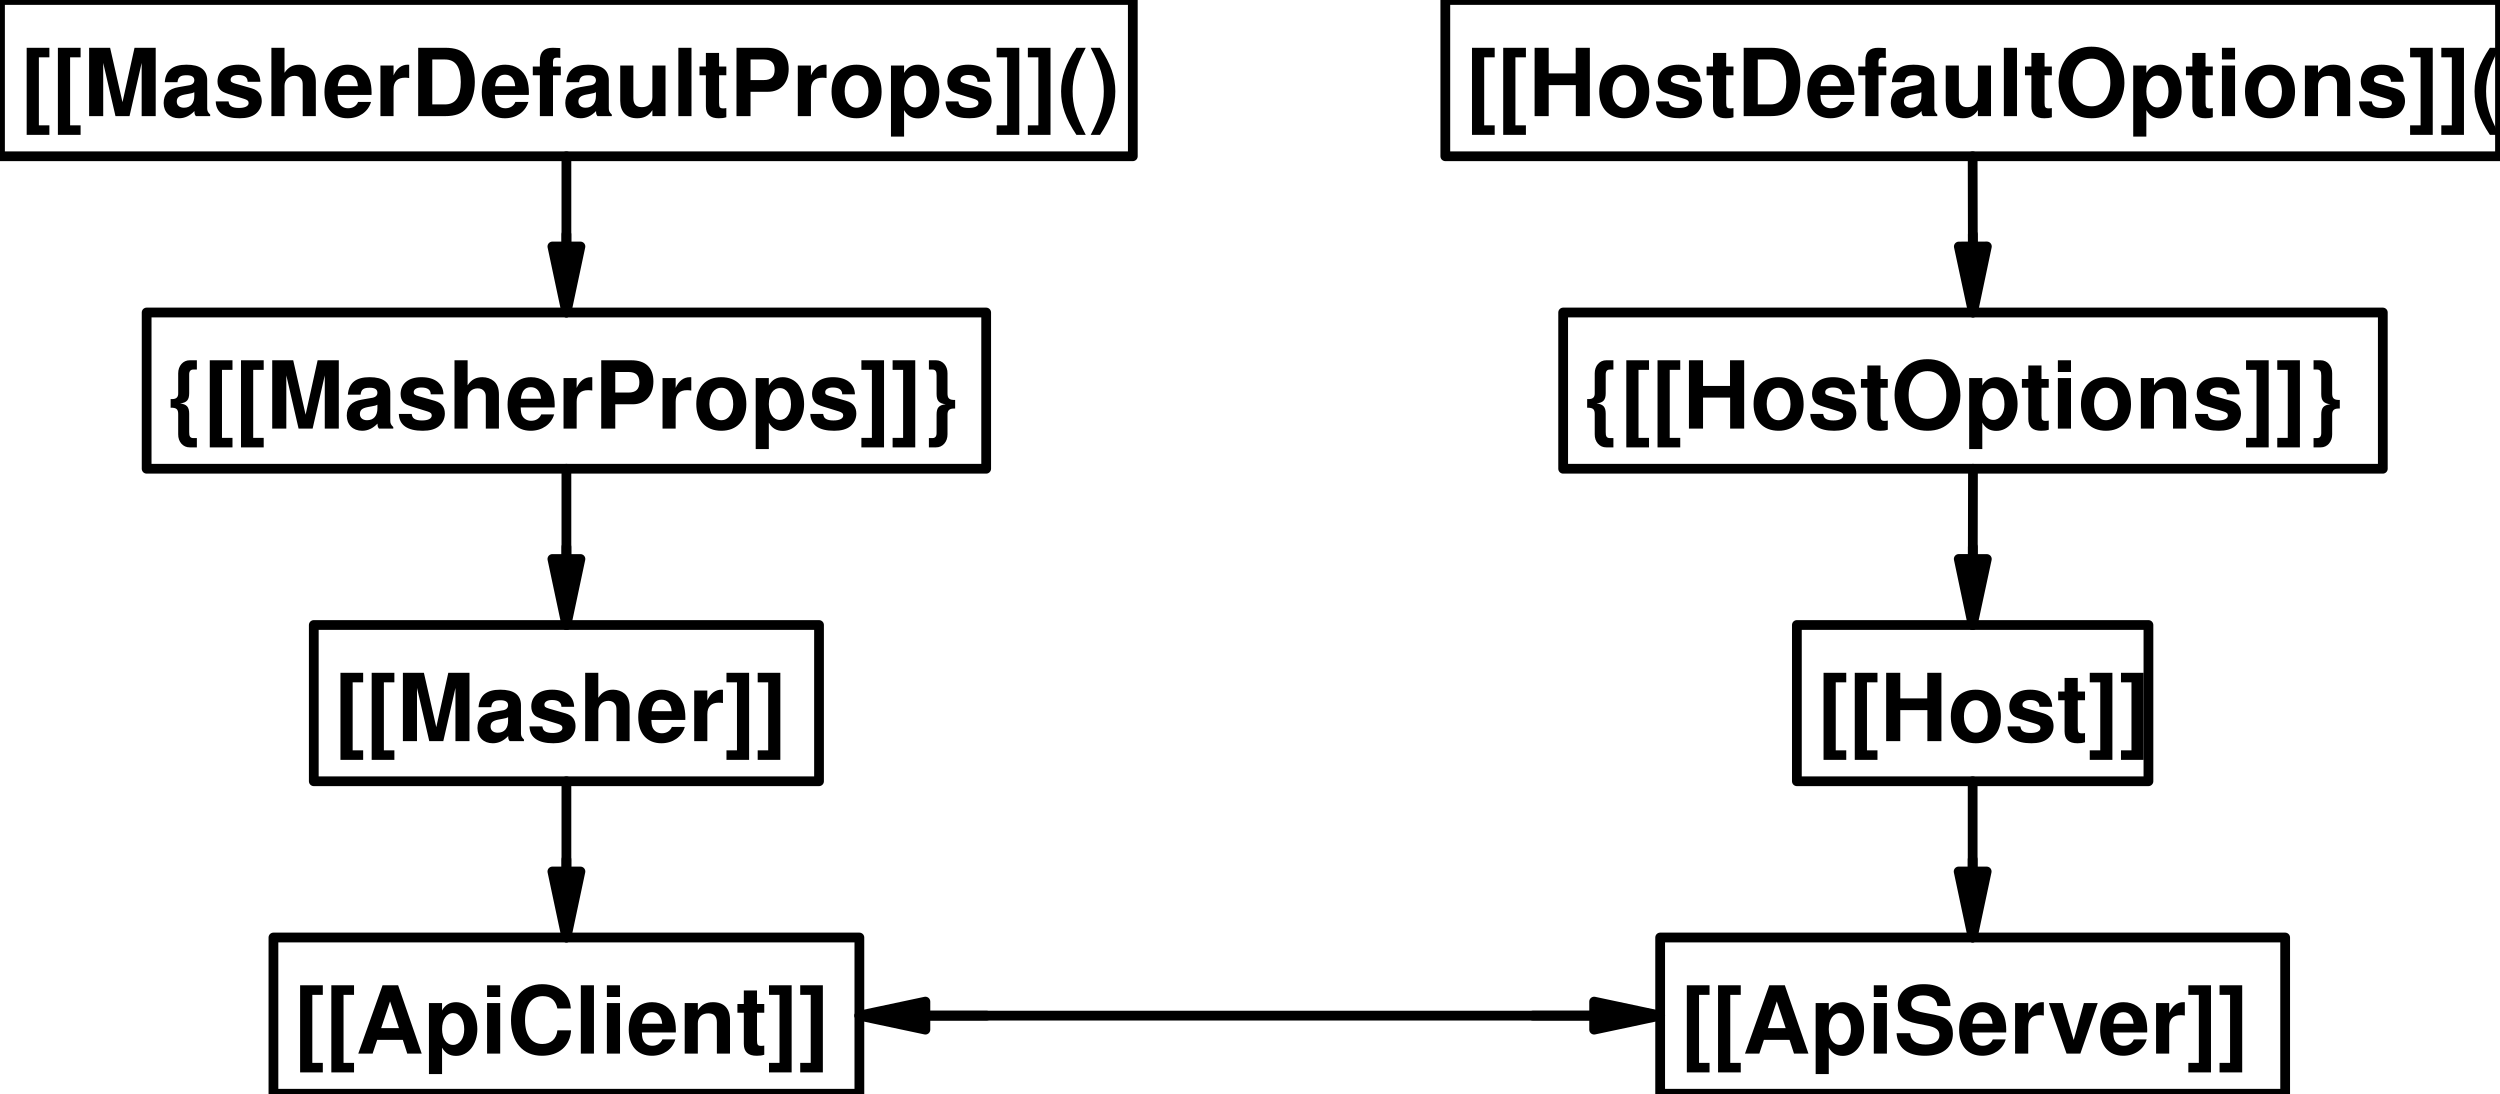
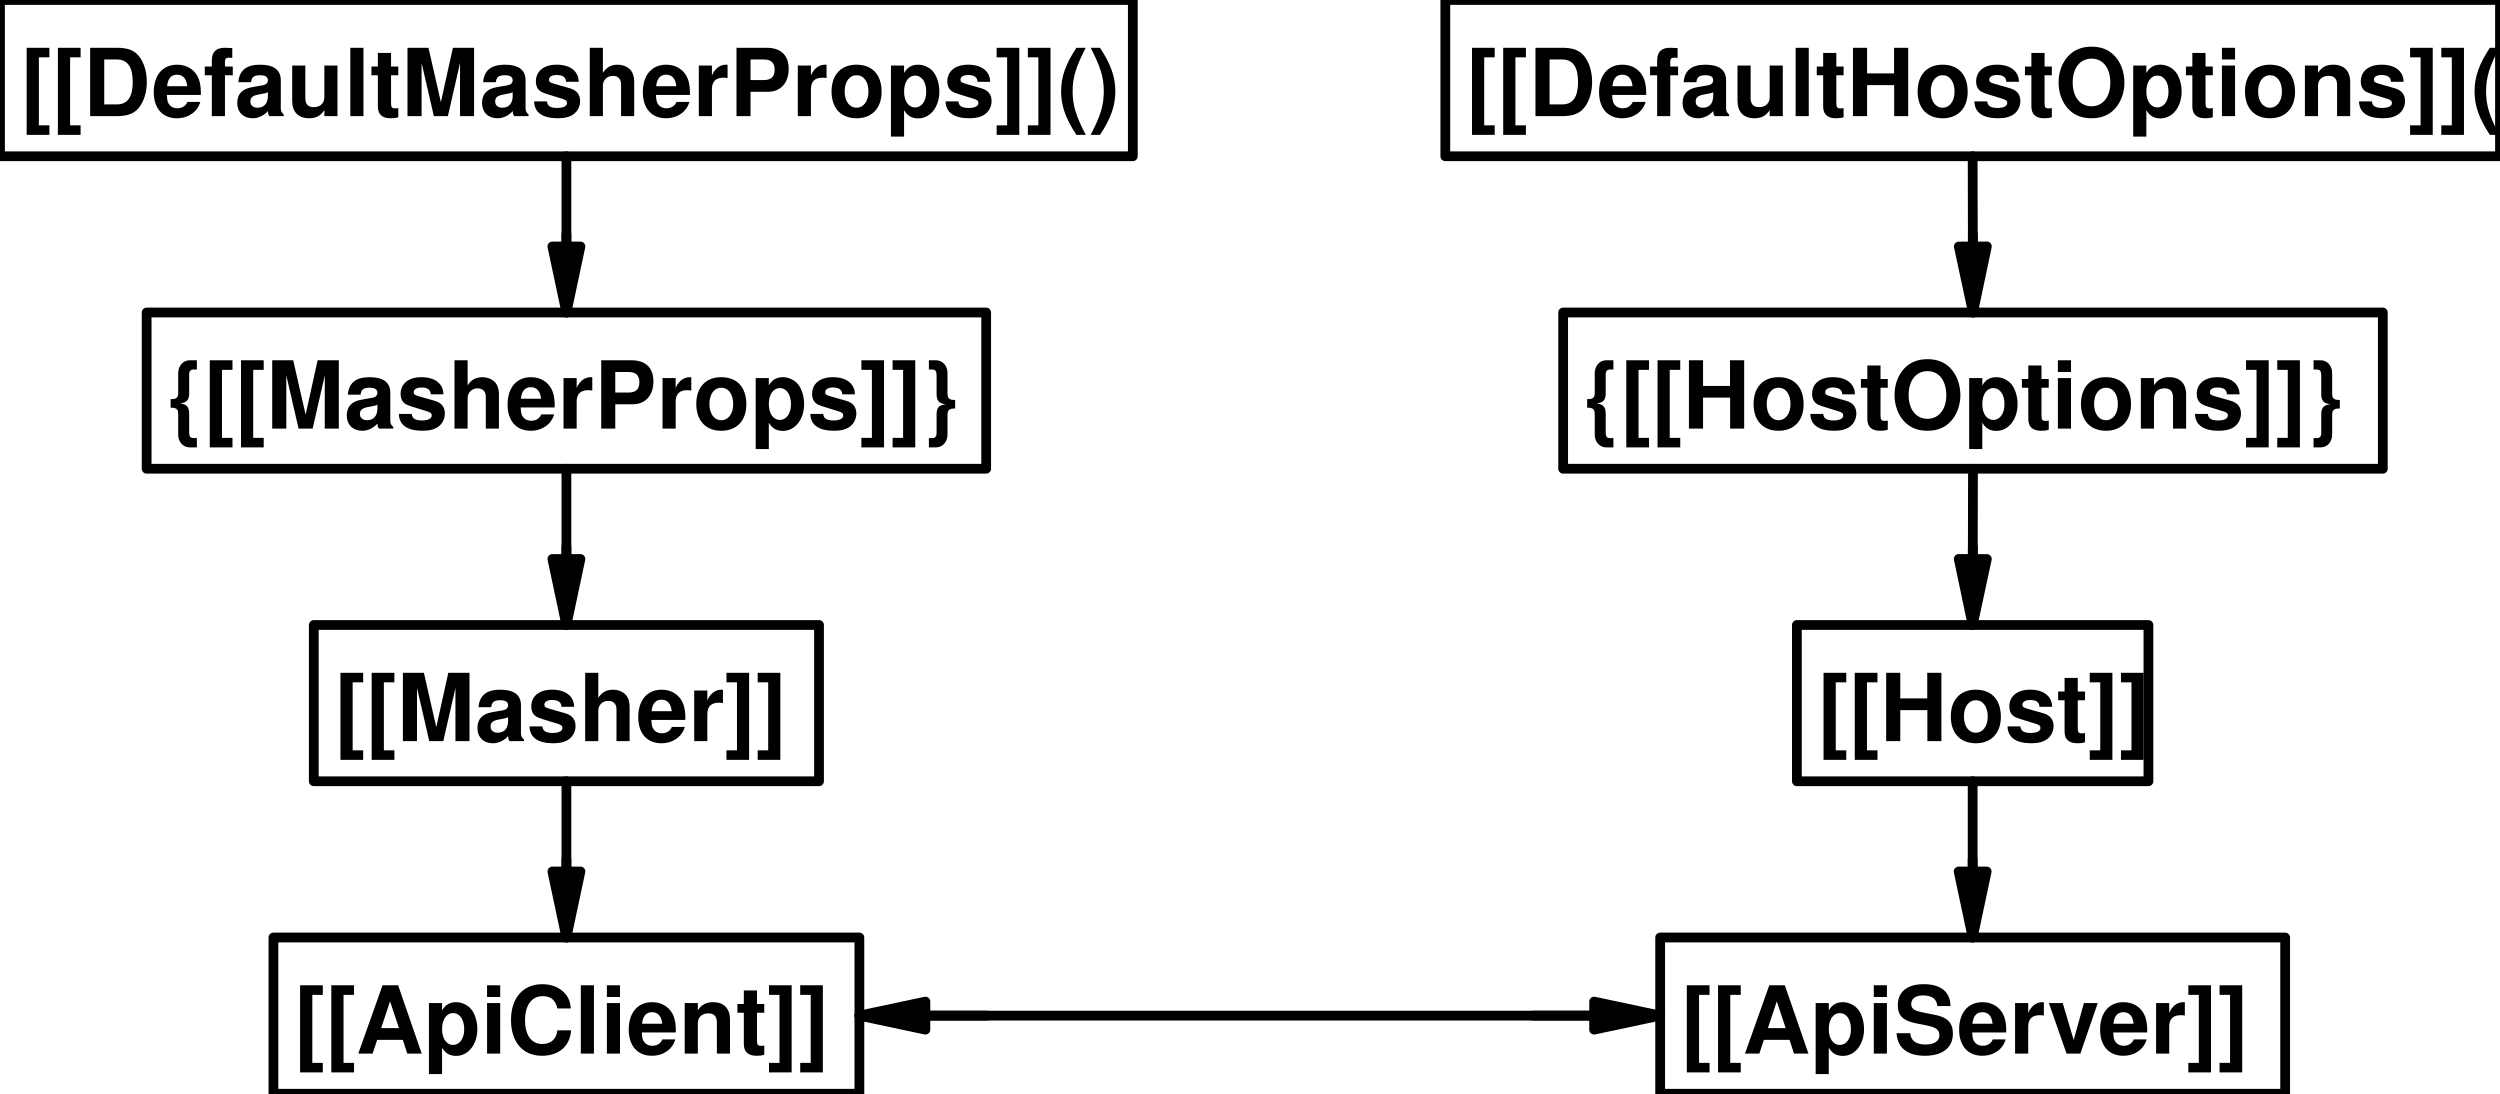
<svg xmlns="http://www.w3.org/2000/svg" width="640" height="280">
  <path d="M 145.00 60.00 L 145.00 63.10 M 141.41 63.10 L 148.59 63.10 L 145.00 80.00 Z M 141.41 63.10" stroke-width="2.50" stroke="black" stroke-linecap="round" stroke-linejoin="round" fill="black" />
  <path d="M 145.00 40.00 L 145.00 80.00" stroke-width="2.50" stroke="black" stroke-linecap="round" stroke-linejoin="round" fill="none" />
  <path d="M 370.00 0.00 L 640.00 0.00 L 640.00 40.00 L 370.00 40.00 Z M 370.00 0.00" stroke-width="2.50" stroke="black" stroke-linecap="round" stroke-linejoin="round" fill="none" />
-   <text x="375.25" y="29.73" font-family="Helvetica" font-size="24.00px" fill="black" opacity="1.00" font-weight="bold">[[HostDefaultOptions]]()</text>
+   <text x="375.25" y="29.73" font-family="Helvetica" font-size="24.00px" fill="black" opacity="1.00" font-weight="bold">[[DefaultHostOptions]]()</text>
  <path d="M 400.17 80.00 L 610.00 80.00 L 610.00 120.00 L 400.17 120.00 Z M 400.17 80.00" stroke-width="2.50" stroke="black" stroke-linecap="round" stroke-linejoin="round" fill="none" />
  <text x="405.42" y="109.73" font-family="Helvetica" font-size="24.00px" fill="black" opacity="1.00" font-weight="bold">{[[HostOptions]]}</text>
  <path d="M 460.00 160.00 L 550.00 160.00 L 550.00 200.00 L 460.00 200.00 Z M 460.00 160.00" stroke-width="2.50" stroke="black" stroke-linecap="round" stroke-linejoin="round" fill="none" />
  <text x="465.25" y="189.73" font-family="Helvetica" font-size="24.00px" fill="black" opacity="1.00" font-weight="bold">[[Host]]</text>
  <path d="M 80.33 160.00 L 209.67 160.00 L 209.67 200.00 L 80.33 200.00 Z M 80.33 160.00" stroke-width="2.50" stroke="black" stroke-linecap="round" stroke-linejoin="round" fill="none" />
  <text x="85.58" y="189.73" font-family="Helvetica" font-size="24.00px" fill="black" opacity="1.00" font-weight="bold">[[Masher]]</text>
  <path d="M 425.00 240.00 L 585.00 240.00 L 585.00 280.00 L 425.00 280.00 Z M 425.00 240.00" stroke-width="2.50" stroke="black" stroke-linecap="round" stroke-linejoin="round" fill="none" />
  <text x="430.25" y="269.73" font-family="Helvetica" font-size="24.00px" fill="black" opacity="1.00" font-weight="bold">[[ApiServer]]</text>
  <path d="M 145.00 220.00 L 145.00 223.10 M 141.41 223.10 L 148.59 223.10 L 145.00 240.00 Z M 141.41 223.10" stroke-width="2.50" stroke="black" stroke-linecap="round" stroke-linejoin="round" fill="black" />
  <path d="M 145.00 200.00 L 145.00 240.00" stroke-width="2.50" stroke="black" stroke-linecap="round" stroke-linejoin="round" fill="none" />
  <path d="M 0.00 0.00 L 290.00 0.00 L 290.00 40.00 L 0.00 40.00 Z M 0.00 0.00" stroke-width="2.50" stroke="black" stroke-linecap="round" stroke-linejoin="round" fill="none" />
-   <text x="5.25" y="29.73" font-family="Helvetica" font-size="24.00px" fill="black" opacity="1.00" font-weight="bold">[[MasherDefaultProps]]()</text>
+   <text x="5.25" y="29.73" font-family="Helvetica" font-size="24.00px" fill="black" opacity="1.00" font-weight="bold">[[DefaultMasherProps]]()</text>
  <path d="M 37.54 80.00 L 252.46 80.00 L 252.46 120.00 L 37.54 120.00 Z M 37.54 80.00" stroke-width="2.50" stroke="black" stroke-linecap="round" stroke-linejoin="round" fill="none" />
  <text x="42.79" y="109.73" font-family="Helvetica" font-size="24.00px" fill="black" opacity="1.00" font-weight="bold">{[[MasherProps]]}</text>
  <path d="M 505.00 220.00 L 505.00 223.10 M 501.41 223.10 L 508.59 223.10 L 505.00 240.00 Z M 501.41 223.10" stroke-width="2.50" stroke="black" stroke-linecap="round" stroke-linejoin="round" fill="black" />
  <path d="M 505.00 200.00 L 505.00 240.00" stroke-width="2.50" stroke="black" stroke-linecap="round" stroke-linejoin="round" fill="none" />
  <path d="M 145.00 140.00 L 145.00 143.10 M 141.41 143.10 L 148.59 143.10 L 145.00 160.00 Z M 141.41 143.10" stroke-width="2.50" stroke="black" stroke-linecap="round" stroke-linejoin="round" fill="black" />
  <path d="M 145.00 120.00 L 145.00 160.00" stroke-width="2.50" stroke="black" stroke-linecap="round" stroke-linejoin="round" fill="none" />
  <path d="M 505.04 60.00 L 505.05 63.10 M 501.46 63.11 L 508.64 63.09 L 505.08 80.00 Z M 501.46 63.11" stroke-width="2.50" stroke="black" stroke-linecap="round" stroke-linejoin="round" fill="black" />
  <path d="M 505.00 40.00 L 505.08 80.00" stroke-width="2.50" stroke="black" stroke-linecap="round" stroke-linejoin="round" fill="none" />
  <path d="M 505.04 140.00 L 505.04 143.10 M 501.44 143.09 L 508.63 143.11 L 505.00 160.00 Z M 501.44 143.09" stroke-width="2.50" stroke="black" stroke-linecap="round" stroke-linejoin="round" fill="black" />
  <path d="M 505.08 120.00 L 505.00 160.00" stroke-width="2.50" stroke="black" stroke-linecap="round" stroke-linejoin="round" fill="none" />
  <path d="M 70.00 240.00 L 220.00 240.00 L 220.00 280.00 L 70.00 280.00 Z M 70.00 240.00" stroke-width="2.50" stroke="black" stroke-linecap="round" stroke-linejoin="round" fill="none" />
  <text x="75.25" y="269.73" font-family="Helvetica" font-size="24.00px" fill="black" opacity="1.00" font-weight="bold">[[ApiClient]]</text>
  <path d="M 392.40 260.00 L 408.10 260.00 M 408.10 263.59 L 408.10 256.41 L 425.00 260.00 Z M 408.10 263.59" stroke-width="2.50" stroke="black" stroke-linecap="round" stroke-linejoin="round" fill="black" />
  <path d="M 252.60 260.00 L 236.90 260.00 M 236.90 256.41 L 236.90 263.59 L 220.00 260.00 Z M 236.90 256.41" stroke-width="2.50" stroke="black" stroke-linecap="round" stroke-linejoin="round" fill="black" />
  <path d="M 425.00 260.00 L 220.00 260.00" stroke-width="2.50" stroke="black" stroke-linecap="round" stroke-linejoin="round" fill="none" />
</svg>
